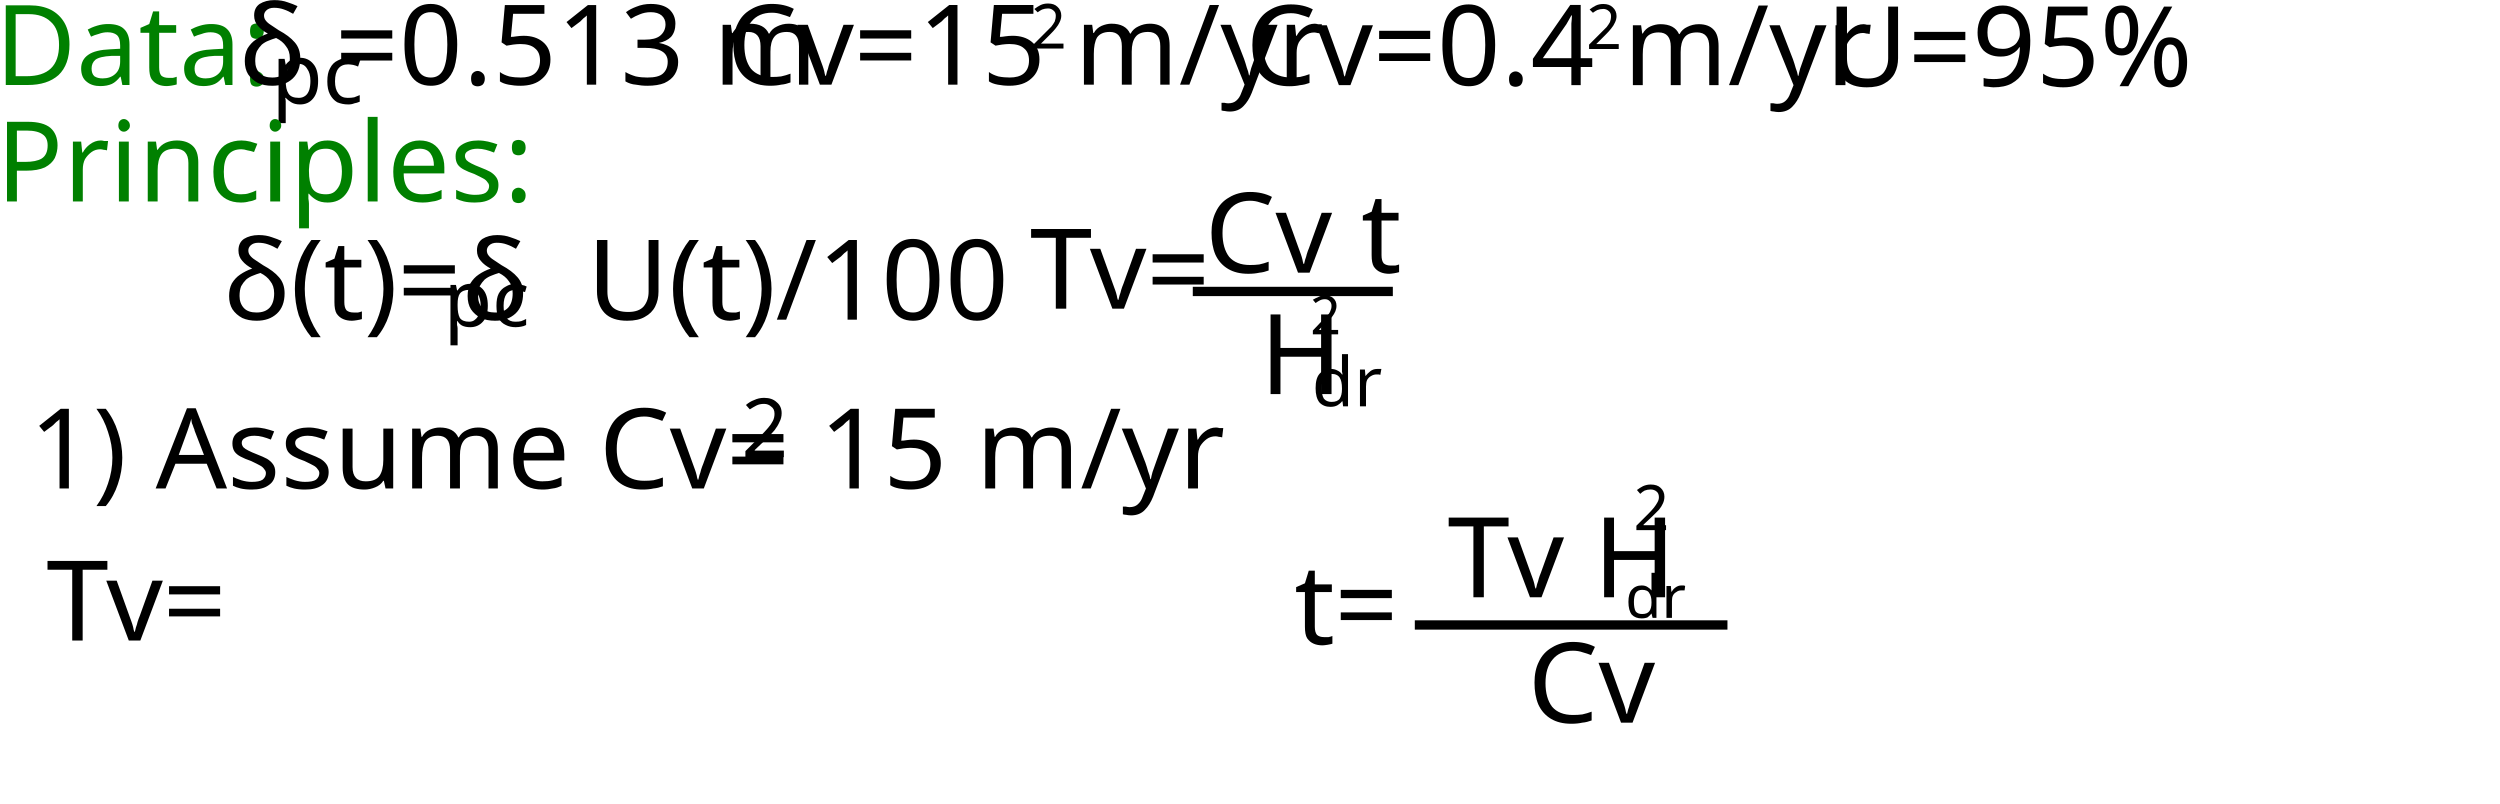
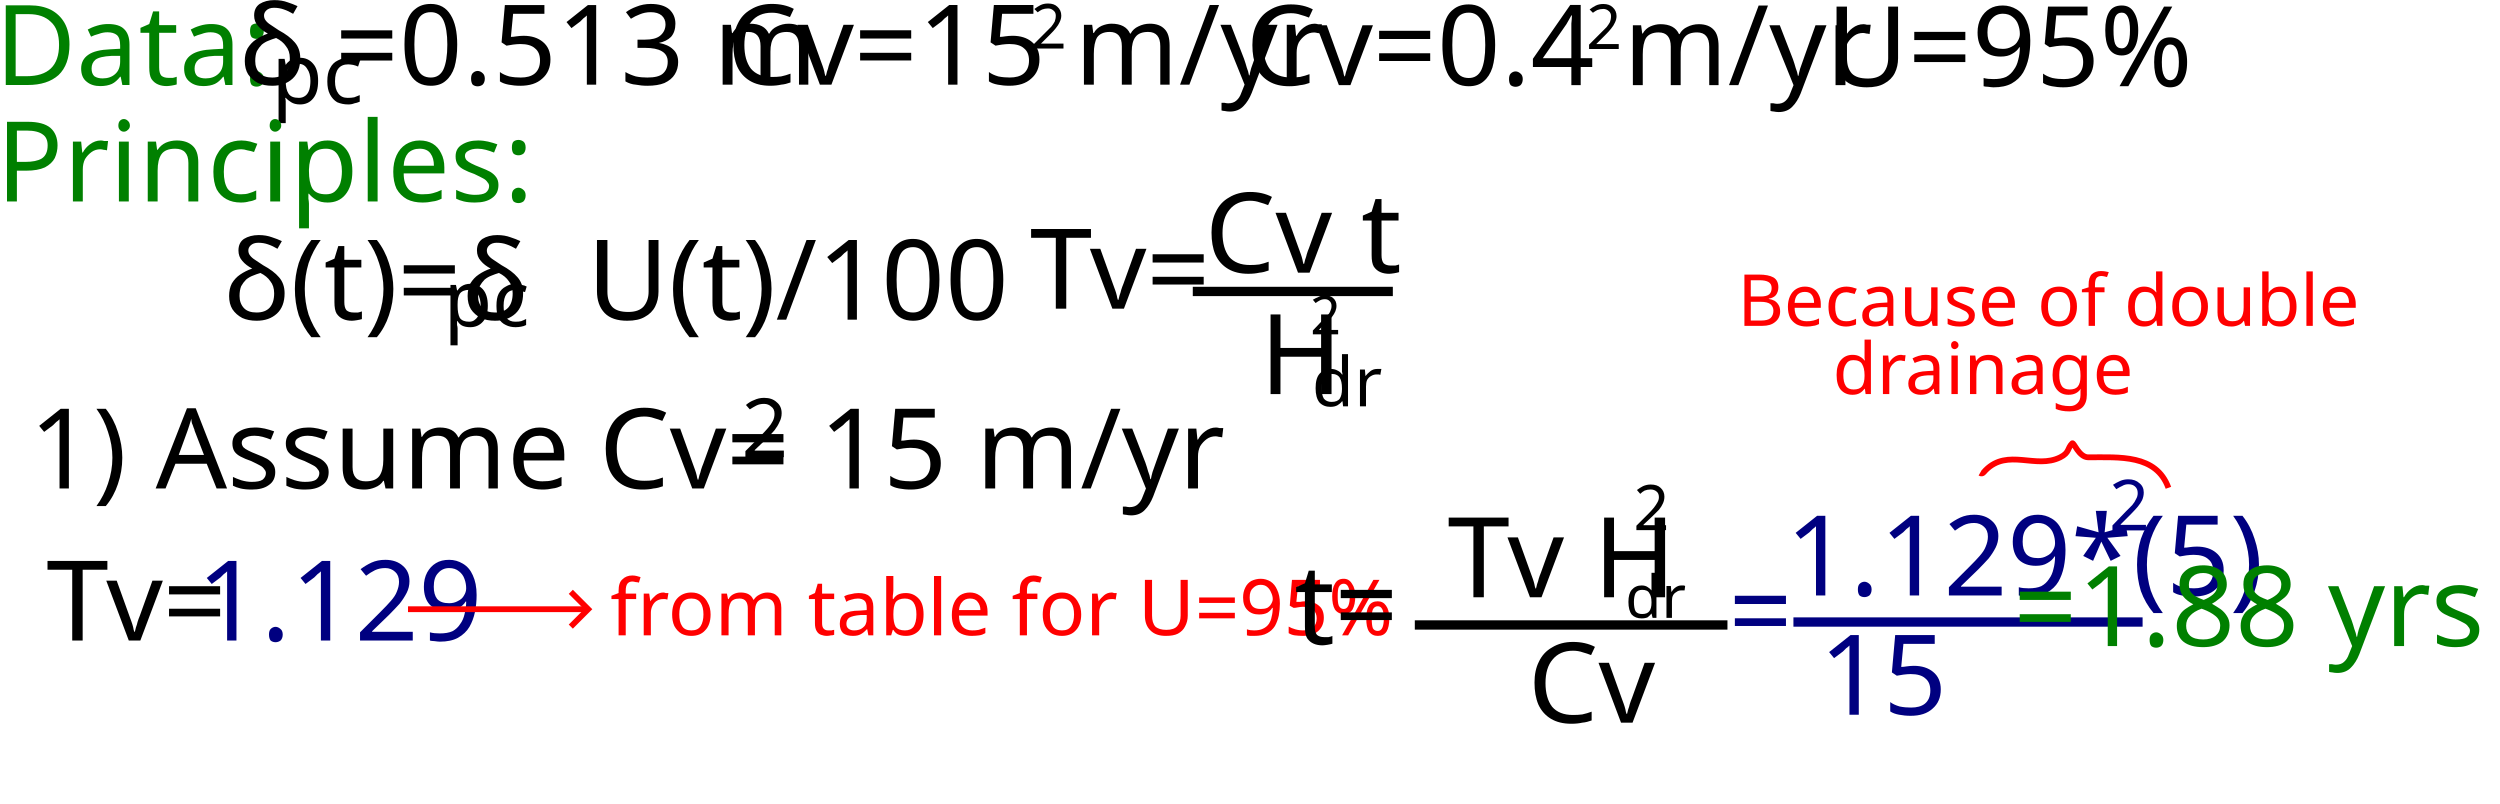
<svg xmlns="http://www.w3.org/2000/svg" width="2.8in" height="0.9in" viewBox="0 0 71.12 22.86" version="1.1" id="svg1">
  <defs id="defs1">
    <marker style="overflow:visible" id="ArrowWide" refX="0" refY="0" orient="auto-start-reverse" markerWidth="1" markerHeight="1" viewBox="0 0 1 1" preserveAspectRatio="xMidYMid">
      <path style="fill:none;stroke:context-stroke;stroke-width:1;stroke-linecap:butt" d="M 3,-3 0,0 3,3" transform="rotate(180,0.125,0)" id="path1" />
    </marker>
  </defs>
  <g id="layer1">
    <text class="fragment" xml:space="preserve" style="font-size:3.175px;line-height:0.95;font-family:'Gunny Rewritten';-inkscape-font-specification:'Gunny Rewritten';font-variant-ligatures:none;stroke-width:0.265;fill:#008000" x="-0.149" y="2.417" id="text1">
      <tspan id="tspan1" style="stroke-width:0.265;fill:#008000" x="-0.149" y="2.417">Data:</tspan>
    </text>
    <g class="fragment" id="g10">
      <g id="g3" transform="translate(-6.707959,-3.110653)">
        <text xml:space="preserve" style="font-size:3.175px;line-height:0.95;font-family:'Gunny Rewritten';-inkscape-font-specification:'Gunny Rewritten';font-variant-ligatures:none;stroke-width:0.265" x="13.5" y="5.519" id="text2">
          <tspan id="tspan2" x="13.5" y="5.519">δ =0.513 m</tspan>
        </text>
        <text xml:space="preserve" style="font-size:2.38px;line-height:0.95;font-family:'Gunny Rewritten';-inkscape-font-specification:'Gunny Rewritten';font-variant-ligatures:none;stroke-width:0.265" x="14.429" y="6.053" id="text3">
          <tspan id="tspan3" style="stroke-width:0.265" x="14.429" y="6.053">pc</tspan>
        </text>
      </g>
      <text xml:space="preserve" style="font-size:3.175px;line-height:0.95;font-family:'Gunny Rewritten';-inkscape-font-specification:'Gunny Rewritten';font-variant-ligatures:none;stroke-width:0.265" x="51.964" y="2.451" id="text6">
        <tspan id="tspan6" style="stroke-width:0.265" x="51.964" y="2.451">U=95%</tspan>
      </text>
      <g id="g9" transform="translate(-3.511824,-1.220655)">
        <text xml:space="preserve" style="font-size:3.175px;line-height:0.95;font-family:'Gunny Rewritten';-inkscape-font-specification:'Gunny Rewritten';font-variant-ligatures:none;stroke-width:0.265" x="24.187" y="3.629" id="text4">
          <tspan id="tspan4" style="stroke-width:0.265" x="24.187" y="3.629">Cv=15 m/yr</tspan>
        </text>
        <text xml:space="preserve" style="font-size:1.772px;line-height:0.95;font-family:'Gunny Rewritten';-inkscape-font-specification:'Gunny Rewritten';font-variant-ligatures:none;stroke-width:0.265" x="32.845" y="2.6" id="text7">
          <tspan id="tspan7" style="stroke-width:0.265" x="32.845" y="2.6">2</tspan>
        </text>
      </g>
      <g id="g8" transform="translate(-4.743243,-1.206703)">
        <text xml:space="preserve" style="font-size:3.175px;line-height:0.95;font-family:'Gunny Rewritten';-inkscape-font-specification:'Gunny Rewritten';font-variant-ligatures:none;stroke-width:0.265" x="40.183" y="3.629" id="text5">
          <tspan id="tspan5" style="stroke-width:0.265" x="40.183" y="3.629">Cv=0.4 m/yr</tspan>
        </text>
        <text xml:space="preserve" style="font-size:1.772px;line-height:0.95;font-family:'Gunny Rewritten';-inkscape-font-specification:'Gunny Rewritten';font-variant-ligatures:none;stroke-width:0.265" x="49.873" y="2.6" id="text8">
          <tspan id="tspan8" style="stroke-width:0.265" x="49.873" y="2.6">2</tspan>
        </text>
      </g>
    </g>
    <text class="fragment" xml:space="preserve" style="font-size:3.175px;line-height:0.95;font-family:'Gunny Rewritten';-inkscape-font-specification:'Gunny Rewritten';font-variant-ligatures:none;fill:#008000;stroke-width:0.265" x="-0.115" y="5.729" id="text10">
      <tspan id="tspan10" style="fill:#008000;stroke-width:0.265" x="-0.115" y="5.729">Principles:</tspan>
    </text>
    <g class="fragment" id="g16" transform="translate(-0.8665541,-0.4336967)">
      <text xml:space="preserve" style="font-size:3.175px;line-height:0.95;font-family:'Gunny Rewritten';-inkscape-font-specification:'Gunny Rewritten';font-variant-ligatures:none;stroke-width:0.265" x="30.169" y="9.213" id="text12">
        <tspan id="tspan12" style="stroke-width:0.265" x="30.169" y="9.213">Tv=</tspan>
      </text>
      <path style="fill:none;stroke:#000000;stroke-width:0.265px;stroke-linecap:butt;stroke-linejoin:miter;stroke-opacity:1" d="m 34.799,8.725 h 5.691" id="path12" />
      <text xml:space="preserve" style="font-size:3.175px;line-height:0.95;font-family:'Gunny Rewritten';-inkscape-font-specification:'Gunny Rewritten';font-variant-ligatures:none;stroke-width:0.265" x="35.143" y="8.191" id="text13">
        <tspan id="tspan13" style="stroke-width:0.265" x="35.143" y="8.191">Cv t</tspan>
      </text>
      <text xml:space="preserve" style="font-size:3.175px;line-height:0.95;font-family:'Gunny Rewritten';-inkscape-font-specification:'Gunny Rewritten';font-variant-ligatures:none;stroke-width:0.265" x="36.7" y="11.642" id="text14">
        <tspan id="tspan14" style="stroke-width:0.265" x="36.7" y="11.642">H</tspan>
      </text>
      <text xml:space="preserve" style="font-size:1.949px;line-height:0.95;font-family:'Gunny Rewritten';-inkscape-font-specification:'Gunny Rewritten';font-variant-ligatures:none;stroke-width:0.265" x="38.183" y="11.992" id="text15">
        <tspan id="tspan15" style="stroke-width:0.265" x="38.183" y="11.992">dr</tspan>
      </text>
      <text xml:space="preserve" style="font-size:1.524px;line-height:0.95;font-family:'Gunny Rewritten';-inkscape-font-specification:'Gunny Rewritten';font-variant-ligatures:none;stroke-width:0.265" x="38.135" y="9.946" id="text16">
        <tspan id="tspan16" style="stroke-width:0.265" x="38.135" y="9.946">2</tspan>
      </text>
    </g>
    <g class="fragment" id="g17" transform="translate(-6.150071,-0.5785661)">
      <text xml:space="preserve" style="font-size:3.175px;line-height:0.95;font-family:'Gunny Rewritten';-inkscape-font-specification:'Gunny Rewritten';font-variant-ligatures:none;stroke-width:0.265" x="12.497" y="9.669" id="text11">
        <tspan id="tspan11" x="12.497" y="9.669">δ(t)=δ  U(t)/100</tspan>
      </text>
      <text xml:space="preserve" style="font-size:2.226px;line-height:0.95;font-family:'Gunny Rewritten';-inkscape-font-specification:'Gunny Rewritten';font-variant-ligatures:none;stroke-width:0.265" x="18.776" y="9.872" id="text17">
        <tspan id="tspan17" style="stroke-width:0.265" x="18.776" y="9.872">pc</tspan>
      </text>
    </g>
    <g class="fragment" id="g19" transform="translate(-8.939189,-2.744667)">
      <text xml:space="preserve" style="font-size:3.175px;line-height:0.95;font-family:'Gunny Rewritten';-inkscape-font-specification:'Gunny Rewritten';font-variant-ligatures:none;stroke-width:0.265" x="9.773" y="16.641" id="text18">
        <tspan id="tspan18" style="stroke-width:0.265" x="9.773" y="16.641">1) Assume Cv= 15 m/yr</tspan>
      </text>
      <text xml:space="preserve" style="font-size:2.321px;line-height:0.95;font-family:'Gunny Rewritten';-inkscape-font-specification:'Gunny Rewritten';font-variant-ligatures:none;stroke-width:0.265" x="30.035" y="15.751" id="text19">
        <tspan id="tspan19" style="stroke-width:0.265" x="30.035" y="15.751">2</tspan>
      </text>
    </g>
    <text class="fragment" xml:space="preserve" style="font-size:3.175px;line-height:0.95;font-family:'Gunny Rewritten';-inkscape-font-specification:'Gunny Rewritten';font-variant-ligatures:none;stroke-width:0.265" x="1.321" y="18.221" id="text20">
      <tspan id="tspan20" style="stroke-width:0.265" x="1.321" y="18.221">Tv= </tspan>
    </text>
+     <text class="Animate" xml:space="preserve" style="font-size:3.175px;line-height:0.95;font-family:'Gunny Rewritten';-inkscape-font-specification:'Gunny Rewritten';font-variant-ligatures:none;fill:#000080;stroke-width:0.265" x="5.603" y="18.221" id="text21">
+       <tspan id="tspan21" style="fill:#000080;stroke-width:0.265" x="5.603" y="18.221">1.129</tspan>
+     </text>
+     <path class="Animate" style="fill:none;stroke:#ff0000;stroke-width:0.165;stroke-linecap:butt;stroke-linejoin:miter;stroke-opacity:1;marker-end:url(#ArrowWide);stroke-dasharray:none" d="m 11.607,17.331 h 5.085" id="path21" />
+     <text class="Animate" xml:space="preserve" style="font-size:2.214px;line-height:0.95;font-family:'Gunny Rewritten';-inkscape-font-specification:'Gunny Rewritten';font-variant-ligatures:none;fill:#ff0000;stroke-width:0.265" x="17.363" y="18.072" id="text22">
+       <tspan id="tspan22" style="fill:#ff0000;stroke-width:0.265" x="17.363" y="18.072">from table for U=95%</tspan>
+     </text>
    <g class="fragment" id="g27" transform="translate(-5.998463,2.683248)">
      <text xml:space="preserve" style="font-size:3.175px;line-height:0.95;font-family:'Gunny Rewritten';-inkscape-font-specification:'Gunny Rewritten';font-variant-ligatures:none;stroke-width:0.265" x="42.826" y="15.644" id="text23">
        <tspan id="tspan23" style="stroke-width:0.265" x="42.826" y="15.644">t=</tspan>
      </text>
      <path style="fill:none;stroke:#000000;stroke-width:0.265px;stroke-linecap:butt;stroke-linejoin:miter;stroke-opacity:1" d="m 46.247,15.096 h 8.894" id="path23" />
      <g id="g26" transform="translate(-2.804899,0.9052074)">
        <text xml:space="preserve" style="font-size:3.175px;line-height:0.95;font-family:'Gunny Rewritten';-inkscape-font-specification:'Gunny Rewritten';font-variant-ligatures:none;stroke-width:0.265" x="49.986" y="13.402" id="text24">
          <tspan id="tspan24" style="stroke-width:0.265" x="49.986" y="13.402">Tv H</tspan>
        </text>
        <text xml:space="preserve" style="font-size:1.681px;line-height:0.95;font-family:'Gunny Rewritten';-inkscape-font-specification:'Gunny Rewritten';font-variant-ligatures:none;stroke-width:0.265" x="55.037" y="13.99" id="text25">
          <tspan id="tspan25" style="stroke-width:0.265" x="55.037" y="13.99">dr</tspan>
        </text>
        <text xml:space="preserve" style="font-size:1.784px;line-height:0.95;font-family:'Gunny Rewritten';-inkscape-font-specification:'Gunny Rewritten';font-variant-ligatures:none;stroke-width:0.265" x="55.278" y="11.494" id="text26">
          <tspan id="tspan26" style="stroke-width:0.265" x="55.278" y="11.494">2</tspan>
        </text>
      </g>
      <text xml:space="preserve" style="font-size:3.175px;line-height:0.95;font-family:'Gunny Rewritten';-inkscape-font-specification:'Gunny Rewritten';font-variant-ligatures:none;stroke-width:0.265" x="49.465" y="17.875" id="text27">
        <tspan id="tspan27" style="stroke-width:0.265" x="49.465" y="17.875">Cv</tspan>
      </text>
    </g>
+     <g class="Animate" id="g32" transform="translate(-5.224468,0.4484928)">
+       <text xml:space="preserve" style="font-size:3.175px;line-height:0.95;font-family:'Gunny Rewritten';-inkscape-font-specification:'Gunny Rewritten';font-variant-ligatures:none;fill:#000080;stroke-width:0.265" x="54.405" y="18.047" id="text28">
+         <tspan id="tspan28" style="fill:#000080;stroke-width:0.265" x="54.405" y="18.047">=</tspan>
+       </text>
+       <path style="fill:none;stroke:#000080;stroke-width:0.265px;stroke-linecap:butt;stroke-linejoin:miter;stroke-opacity:1" d="m 56.244,17.247 h 9.933" id="path28" />
+       <g id="g30" transform="translate(-2.153189,4.288176)" style="fill:#000080">
+         <text xml:space="preserve" style="font-size:3.175px;line-height:0.95;font-family:'Gunny Rewritten';-inkscape-font-specification:'Gunny Rewritten';font-variant-ligatures:none;fill:#000080;stroke-width:0.265" x="58.179" y="12.204" id="text29">
+           <tspan id="tspan29" style="fill:#000080;stroke-width:0.265" x="58.179" y="12.204">1.129*(5)</tspan>
+         </text>
+         <text xml:space="preserve" style="font-size:2.014px;line-height:0.95;font-family:'Gunny Rewritten';-inkscape-font-specification:'Gunny Rewritten';font-variant-ligatures:none;fill:#000080;stroke-width:0.265" x="67.38" y="10.353" id="text30">
+           <tspan id="tspan30" style="fill:#000080;stroke-width:0.265" x="67.38" y="10.353">2</tspan>
+         </text>
+       </g>
+     </g>
+     <g class="Animate" id="g31" transform="translate(-5.493868,0.1818978)">
+       <path style="fill:none;stroke:#ff0000;stroke-width:0.165;stroke-linecap:butt;stroke-linejoin:miter;stroke-dasharray:none;stroke-opacity:1" d="m 61.822,13.274 c 0.075,0.043 0.11,-0.031 0.16,-0.081 0.633,-0.633 1.428,-0.019 2.121,-0.365 0.27,-0.135 0.194,-0.251 0.342,-0.399 0.041,-0.041 0.19,0.399 0.456,0.399 0.885,0 1.932,-0.091 2.28,0.867" id="path30" />
+       <text xml:space="preserve" style="font-size:3.175px;line-height:0.95;font-family:'Gunny Rewritten';-inkscape-font-specification:'Gunny Rewritten';font-variant-ligatures:none;text-align:center;text-anchor:middle;white-space:pre;inline-size:22.432;fill:#ff0000;stroke-width:0.411" x="61.781" y="8.159" id="text31" transform="matrix(0.6437302,0,0,0.6437302,23.99621,3.834764)">
+         <tspan x="61.781" y="8.159" id="tspan9">Because of double<tspan y="8.159" id="tspan34"> </tspan>
+         </tspan>
+         <tspan x="61.781" y="11.175" id="tspan35">drainage</tspan>
+       </text>
+     </g>
+     <text class="Animate" xml:space="preserve" style="font-size:3.175px;line-height:0.95;font-family:'Gunny Rewritten';-inkscape-font-specification:'Gunny Rewritten';font-variant-ligatures:none;text-align:center;text-anchor:middle;fill:#000080;stroke-width:0.265" x="55.635" y="20.33" id="text32">
+       <tspan id="tspan32" style="fill:#000080;stroke-width:0.265" x="55.635" y="20.33">15</tspan>
+     </text>
+     <text class="Animate" xml:space="preserve" style="font-size:3.175px;line-height:0.95;font-family:'Gunny Rewritten';-inkscape-font-specification:'Gunny Rewritten';font-variant-ligatures:none;text-align:center;text-anchor:middle;stroke-width:0.265;fill:#008000" x="66.044" y="18.376" id="text33">
+       <tspan id="tspan33" style="stroke-width:0.265;fill:#008000" x="66.044" y="18.376">=1.88 yrs</tspan>
+     </text>
  </g>
</svg>
